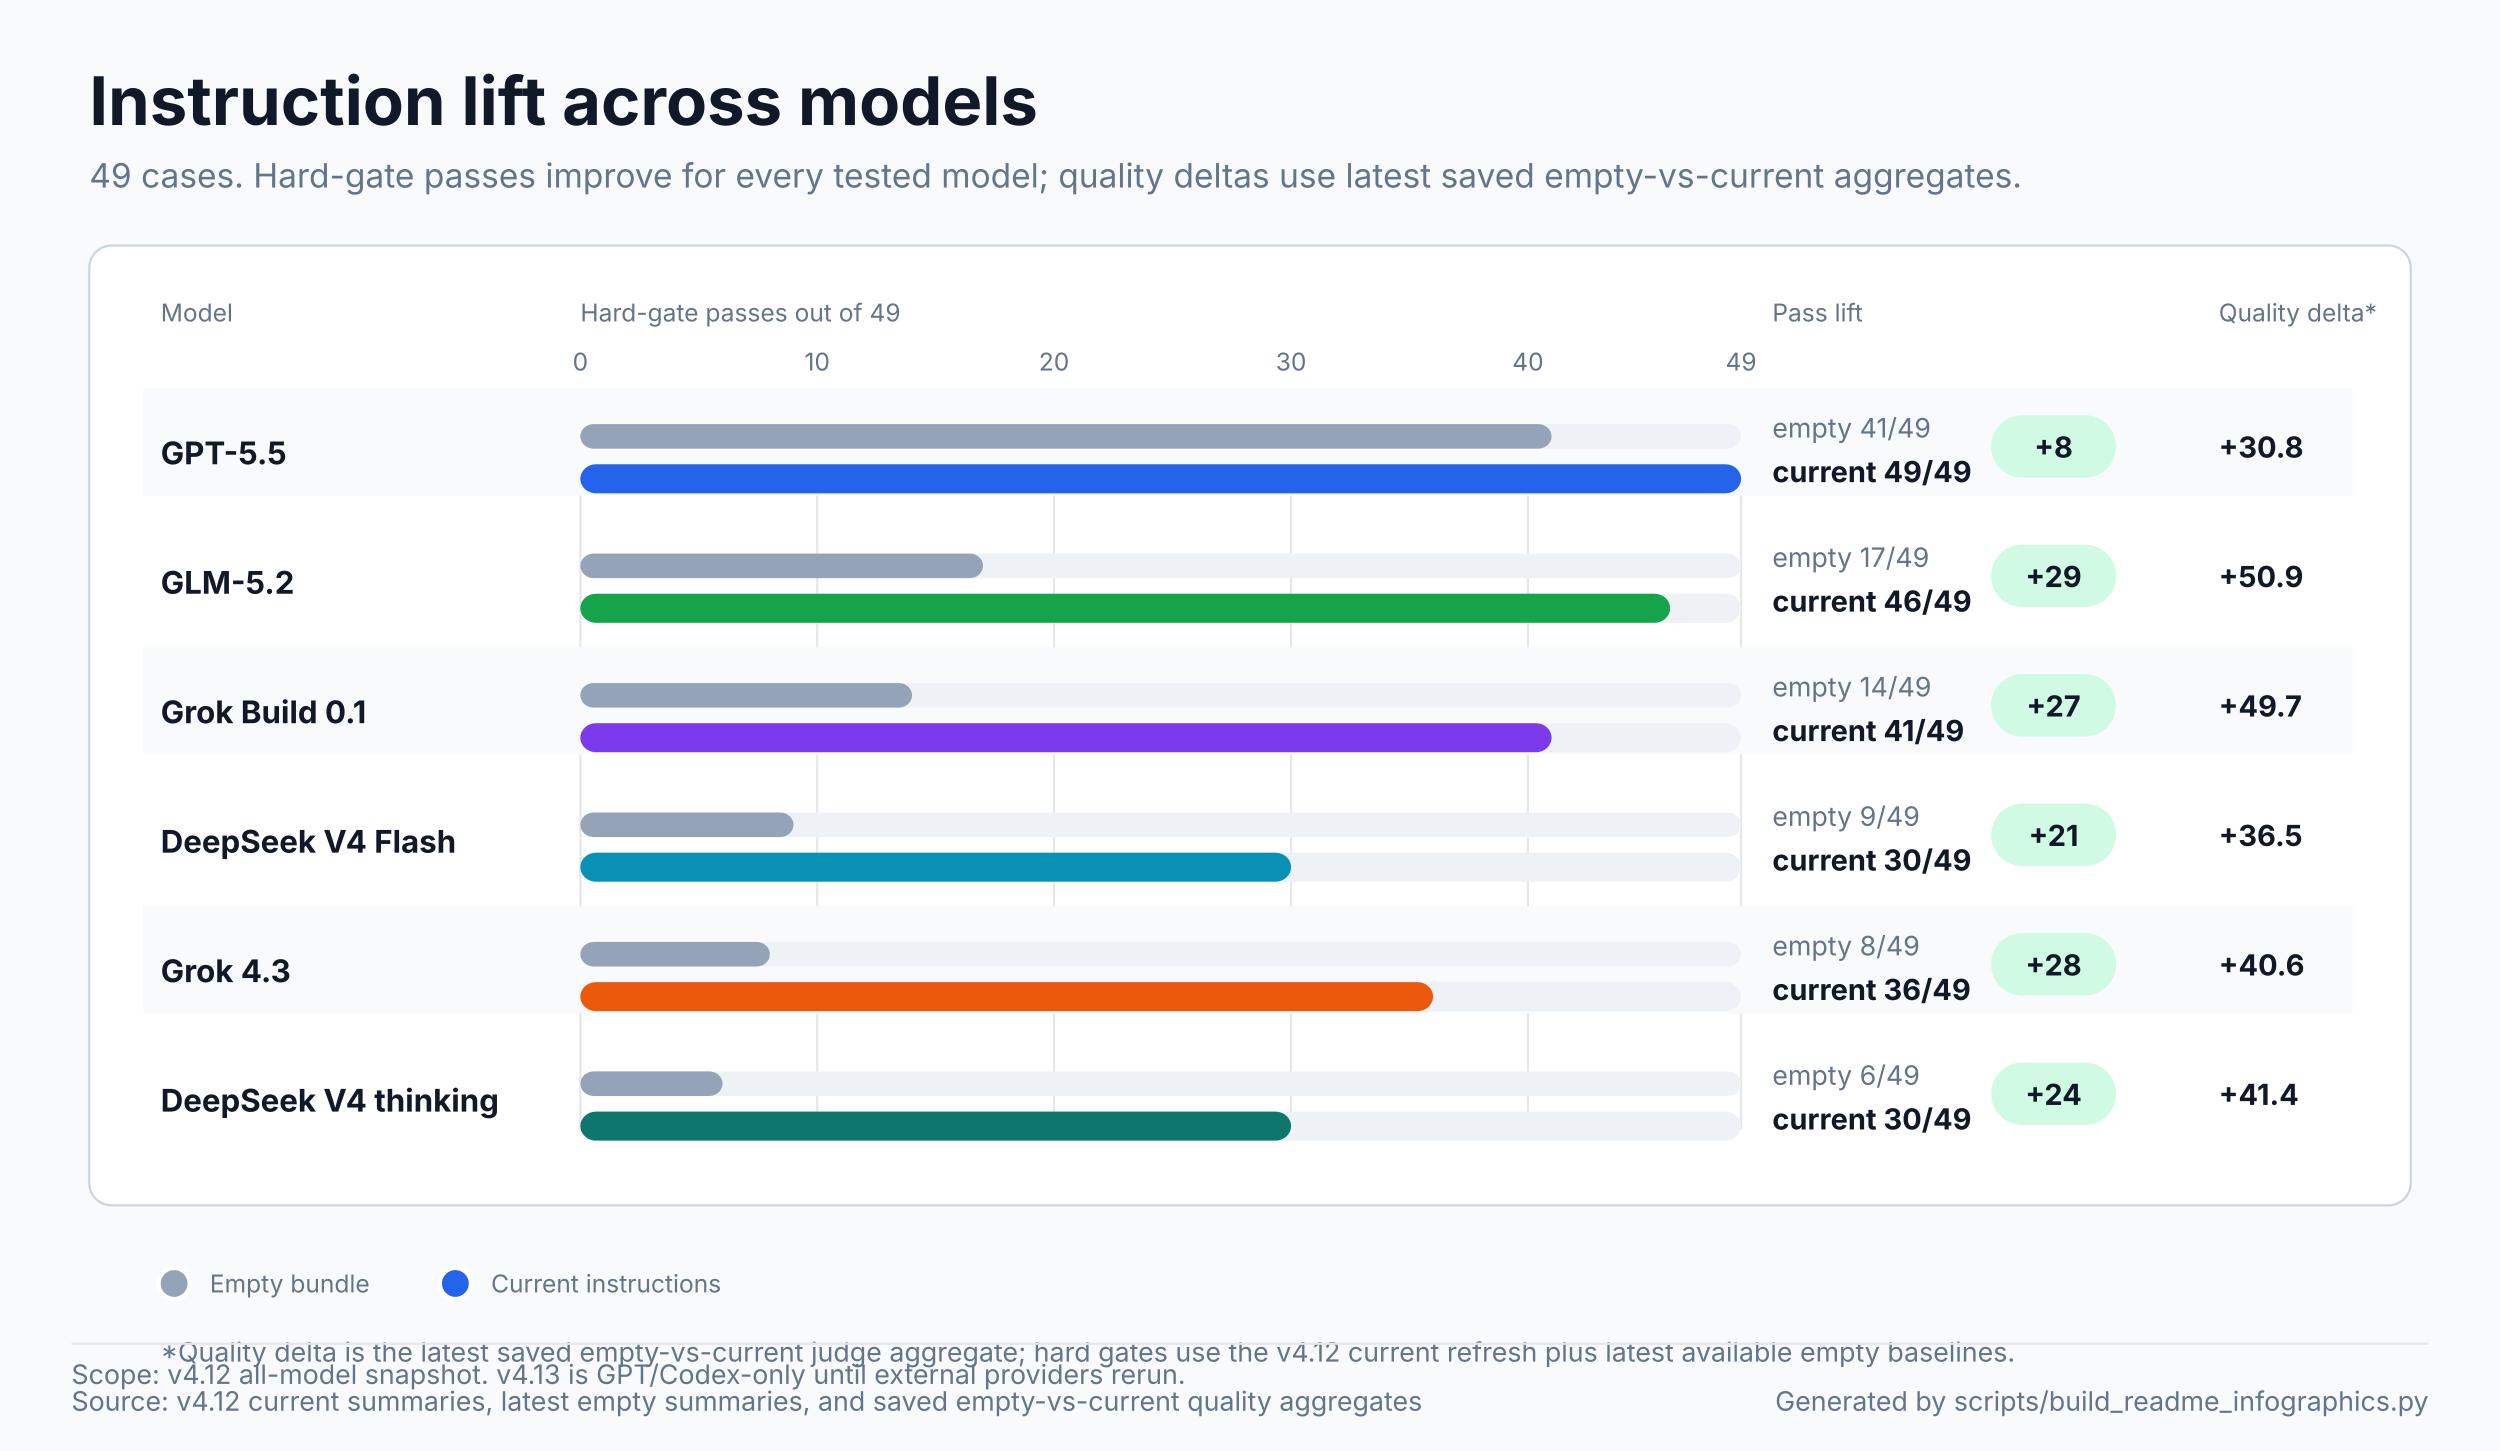
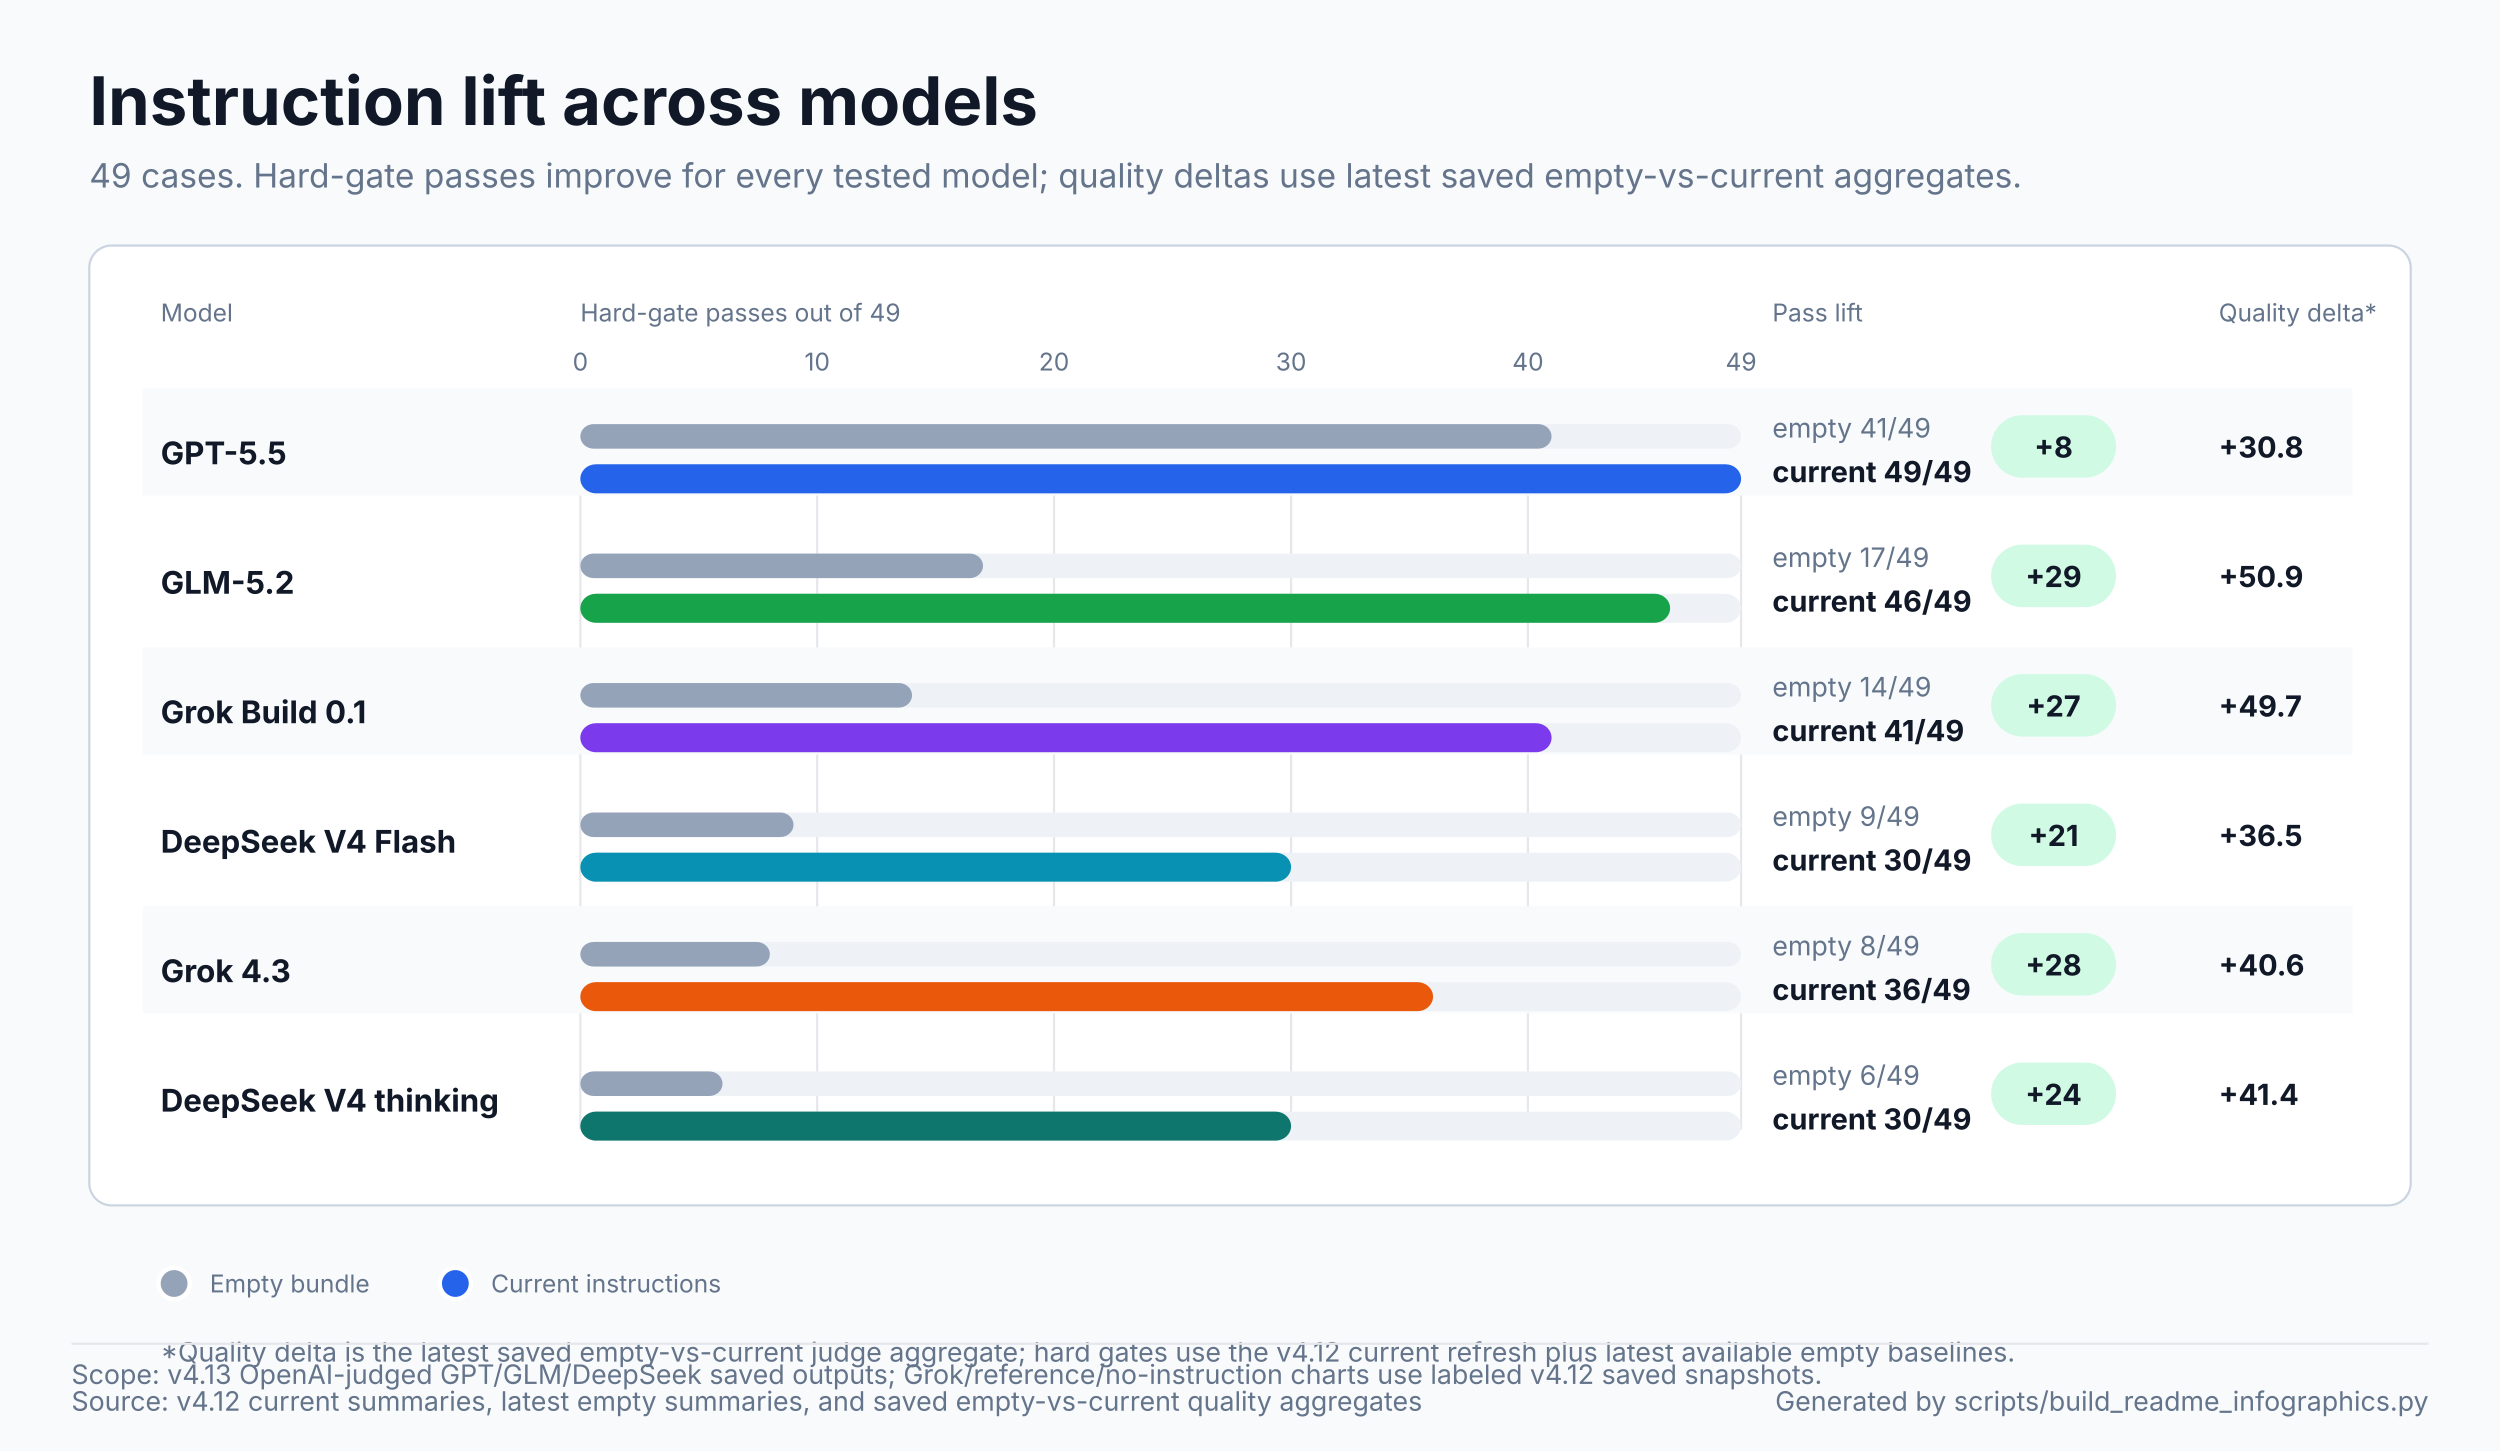
<svg xmlns="http://www.w3.org/2000/svg" width="1120" height="650" viewBox="0 0 1120 650" role="img" aria-labelledby="title desc">
  <style>
text{font-family:-apple-system,BlinkMacSystemFont,'Segoe UI',sans-serif;letter-spacing:0}
.title{font-size:30px;font-weight:700;fill:#111827}
.subtitle{font-size:15px;fill:#64748b}
.label{font-size:14px;font-weight:700;fill:#111827}
.small{font-size:12px;fill:#64748b}
.value{font-size:13px;font-weight:700;fill:#111827}
.axis{font-size:11px;fill:#64748b}
.cell{font-size:11px;font-weight:700;fill:#111827}
</style>
  <rect x="0" y="0" width="1120" height="650" fill="#f8fafc" />
  <text x="40.0" y="56.0" class="title">Instruction lift across models</text>
  <text x="40.0" y="84.0" class="subtitle">49 cases. Hard-gate passes improve for every tested model; quality deltas use latest saved empty-vs-current aggregates.</text>
  <rect x="40.0" y="110.0" width="1040.0" height="430.0" rx="10.0" fill="#ffffff" stroke="#cbd5e1" />
  <text x="72.0" y="144.0" class="axis">Model</text>
  <text x="260.0" y="144.0" class="axis">Hard-gate passes out of 49</text>
  <text x="794.0" y="144.0" class="axis">Pass lift</text>
  <text x="994.0" y="144.0" class="axis">Quality delta*</text>
  <line x1="260.0" y1="176.0" x2="260.0" y2="506.0" stroke="#e5e7eb" stroke-width="1" />
  <text x="260.0" y="166.0" class="axis" text-anchor="middle">0</text>
  <line x1="366.1" y1="176.0" x2="366.1" y2="506.0" stroke="#e5e7eb" stroke-width="1" />
  <text x="366.1" y="166.0" class="axis" text-anchor="middle">10</text>
  <line x1="472.2" y1="176.0" x2="472.2" y2="506.0" stroke="#e5e7eb" stroke-width="1" />
  <text x="472.2" y="166.0" class="axis" text-anchor="middle">20</text>
  <line x1="578.4" y1="176.0" x2="578.4" y2="506.0" stroke="#e5e7eb" stroke-width="1" />
  <text x="578.4" y="166.0" class="axis" text-anchor="middle">30</text>
  <line x1="684.5" y1="176.0" x2="684.5" y2="506.0" stroke="#e5e7eb" stroke-width="1" />
  <text x="684.5" y="166.0" class="axis" text-anchor="middle">40</text>
  <line x1="780.0" y1="176.0" x2="780.0" y2="506.0" stroke="#e5e7eb" stroke-width="1" />
  <text x="780.0" y="166.0" class="axis" text-anchor="middle">49</text>
  <rect x="64.0" y="174.0" width="990.0" height="48.0" rx="0.0" fill="#f8fafc" />
  <text x="72.0" y="208.0" class="label">GPT-5.5</text>
  <rect x="260.0" y="190.0" width="520.0" height="11.0" rx="6.0" fill="#eef2f7" />
  <rect x="260.0" y="190.0" width="435.1" height="11.0" rx="6.0" fill="#94a3b8" />
  <rect x="260.0" y="208.0" width="520.0" height="13.0" rx="7.0" fill="#eef2f7" />
  <rect x="260.0" y="208.0" width="520.0" height="13.0" rx="7.0" fill="#2563eb" />
  <text x="794.0" y="196.0" class="small">empty 41/49</text>
  <text x="794.0" y="216.0" class="value">current 49/49</text>
  <rect x="892.0" y="186.0" width="56.0" height="28.0" rx="14.0" fill="#d1fae5" />
  <text x="920.0" y="205.0" class="value" text-anchor="middle">+8</text>
  <text x="994.0" y="205.0" class="value">+30.8</text>
  <text x="72.0" y="266.0" class="label">GLM-5.2</text>
  <rect x="260.0" y="248.0" width="520.0" height="11.0" rx="6.0" fill="#eef2f7" />
  <rect x="260.0" y="248.0" width="180.4" height="11.0" rx="6.0" fill="#94a3b8" />
  <rect x="260.0" y="266.0" width="520.0" height="13.0" rx="7.0" fill="#eef2f7" />
  <rect x="260.0" y="266.0" width="488.2" height="13.0" rx="7.0" fill="#16a34a" />
  <text x="794.0" y="254.0" class="small">empty 17/49</text>
  <text x="794.0" y="274.0" class="value">current 46/49</text>
  <rect x="892.0" y="244.0" width="56.0" height="28.0" rx="14.0" fill="#d1fae5" />
  <text x="920.0" y="263.0" class="value" text-anchor="middle">+29</text>
  <text x="994.0" y="263.0" class="value">+50.9</text>
  <rect x="64.0" y="290.0" width="990.0" height="48.0" rx="0.0" fill="#f8fafc" />
  <text x="72.0" y="324.0" class="label">Grok Build 0.1</text>
  <rect x="260.0" y="306.0" width="520.0" height="11.0" rx="6.0" fill="#eef2f7" />
  <rect x="260.0" y="306.0" width="148.6" height="11.0" rx="6.0" fill="#94a3b8" />
  <rect x="260.0" y="324.0" width="520.0" height="13.0" rx="7.0" fill="#eef2f7" />
  <rect x="260.0" y="324.0" width="435.1" height="13.0" rx="7.0" fill="#7c3aed" />
  <text x="794.0" y="312.0" class="small">empty 14/49</text>
  <text x="794.0" y="332.0" class="value">current 41/49</text>
  <rect x="892.0" y="302.0" width="56.0" height="28.0" rx="14.0" fill="#d1fae5" />
  <text x="920.0" y="321.0" class="value" text-anchor="middle">+27</text>
  <text x="994.0" y="321.0" class="value">+49.7</text>
  <text x="72.0" y="382.0" class="label">DeepSeek V4 Flash</text>
  <rect x="260.0" y="364.0" width="520.0" height="11.0" rx="6.0" fill="#eef2f7" />
  <rect x="260.0" y="364.0" width="95.5" height="11.0" rx="6.0" fill="#94a3b8" />
  <rect x="260.0" y="382.0" width="520.0" height="13.0" rx="7.0" fill="#eef2f7" />
  <rect x="260.0" y="382.0" width="318.4" height="13.0" rx="7.0" fill="#0891b2" />
  <text x="794.0" y="370.0" class="small">empty 9/49</text>
  <text x="794.0" y="390.0" class="value">current 30/49</text>
  <rect x="892.0" y="360.0" width="56.0" height="28.0" rx="14.0" fill="#d1fae5" />
  <text x="920.0" y="379.0" class="value" text-anchor="middle">+21</text>
  <text x="994.0" y="379.0" class="value">+36.5</text>
  <rect x="64.0" y="406.0" width="990.0" height="48.0" rx="0.0" fill="#f8fafc" />
  <text x="72.0" y="440.0" class="label">Grok 4.3</text>
  <rect x="260.0" y="422.0" width="520.0" height="11.0" rx="6.0" fill="#eef2f7" />
  <rect x="260.0" y="422.0" width="84.9" height="11.0" rx="6.0" fill="#94a3b8" />
  <rect x="260.0" y="440.0" width="520.0" height="13.0" rx="7.0" fill="#eef2f7" />
  <rect x="260.0" y="440.0" width="382.0" height="13.0" rx="7.0" fill="#ea580c" />
  <text x="794.0" y="428.0" class="small">empty 8/49</text>
  <text x="794.0" y="448.0" class="value">current 36/49</text>
  <rect x="892.0" y="418.0" width="56.0" height="28.0" rx="14.0" fill="#d1fae5" />
  <text x="920.0" y="437.0" class="value" text-anchor="middle">+28</text>
  <text x="994.0" y="437.0" class="value">+40.6</text>
  <text x="72.0" y="498.0" class="label">DeepSeek V4 thinking</text>
  <rect x="260.0" y="480.0" width="520.0" height="11.0" rx="6.0" fill="#eef2f7" />
  <rect x="260.0" y="480.0" width="63.7" height="11.0" rx="6.0" fill="#94a3b8" />
  <rect x="260.0" y="498.0" width="520.0" height="13.0" rx="7.0" fill="#eef2f7" />
  <rect x="260.0" y="498.0" width="318.4" height="13.0" rx="7.0" fill="#0f766e" />
  <text x="794.0" y="486.0" class="small">empty 6/49</text>
  <text x="794.0" y="506.0" class="value">current 30/49</text>
  <rect x="892.0" y="476.0" width="56.0" height="28.0" rx="14.0" fill="#d1fae5" />
  <text x="920.0" y="495.0" class="value" text-anchor="middle">+24</text>
  <text x="994.0" y="495.0" class="value">+41.4</text>
  <circle cx="78.0" cy="575.0" r="7.0" fill="#94a3b8" stroke="#ffffff" stroke-width="2.0" />
  <text x="94.0" y="579.0" class="axis">Empty bundle</text>
  <circle cx="204.0" cy="575.0" r="7.0" fill="#2563eb" stroke="#ffffff" stroke-width="2.0" />
  <text x="220.0" y="579.0" class="axis">Current instructions</text>
  <text x="72.0" y="610.0" class="small">*Quality delta is the latest saved empty-vs-current judge aggregate; hard gates use the v4.12 current refresh plus latest available empty baselines.</text>
  <line x1="32.0" y1="602.0" x2="1088.0" y2="602.0" stroke="#e5e7eb" stroke-width="1" />
-   <text x="32.0" y="620.0" class="small">Scope: v4.12 all-model snapshot. v4.13 is GPT/Codex-only until external providers rerun.</text>
+   <text x="32.0" y="620.0" class="small">Scope: v4.13 OpenAI-judged GPT/GLM/DeepSeek saved outputs; Grok/reference/no-instruction charts use labeled v4.12 saved snapshots.</text>
  <text x="32.0" y="632.0" class="small">Source: v4.12 current summaries, latest empty summaries, and saved empty-vs-current quality aggregates</text>
  <text x="1088.0" y="632.0" class="small" text-anchor="end">Generated by scripts/build_readme_infographics.py</text>
</svg>
